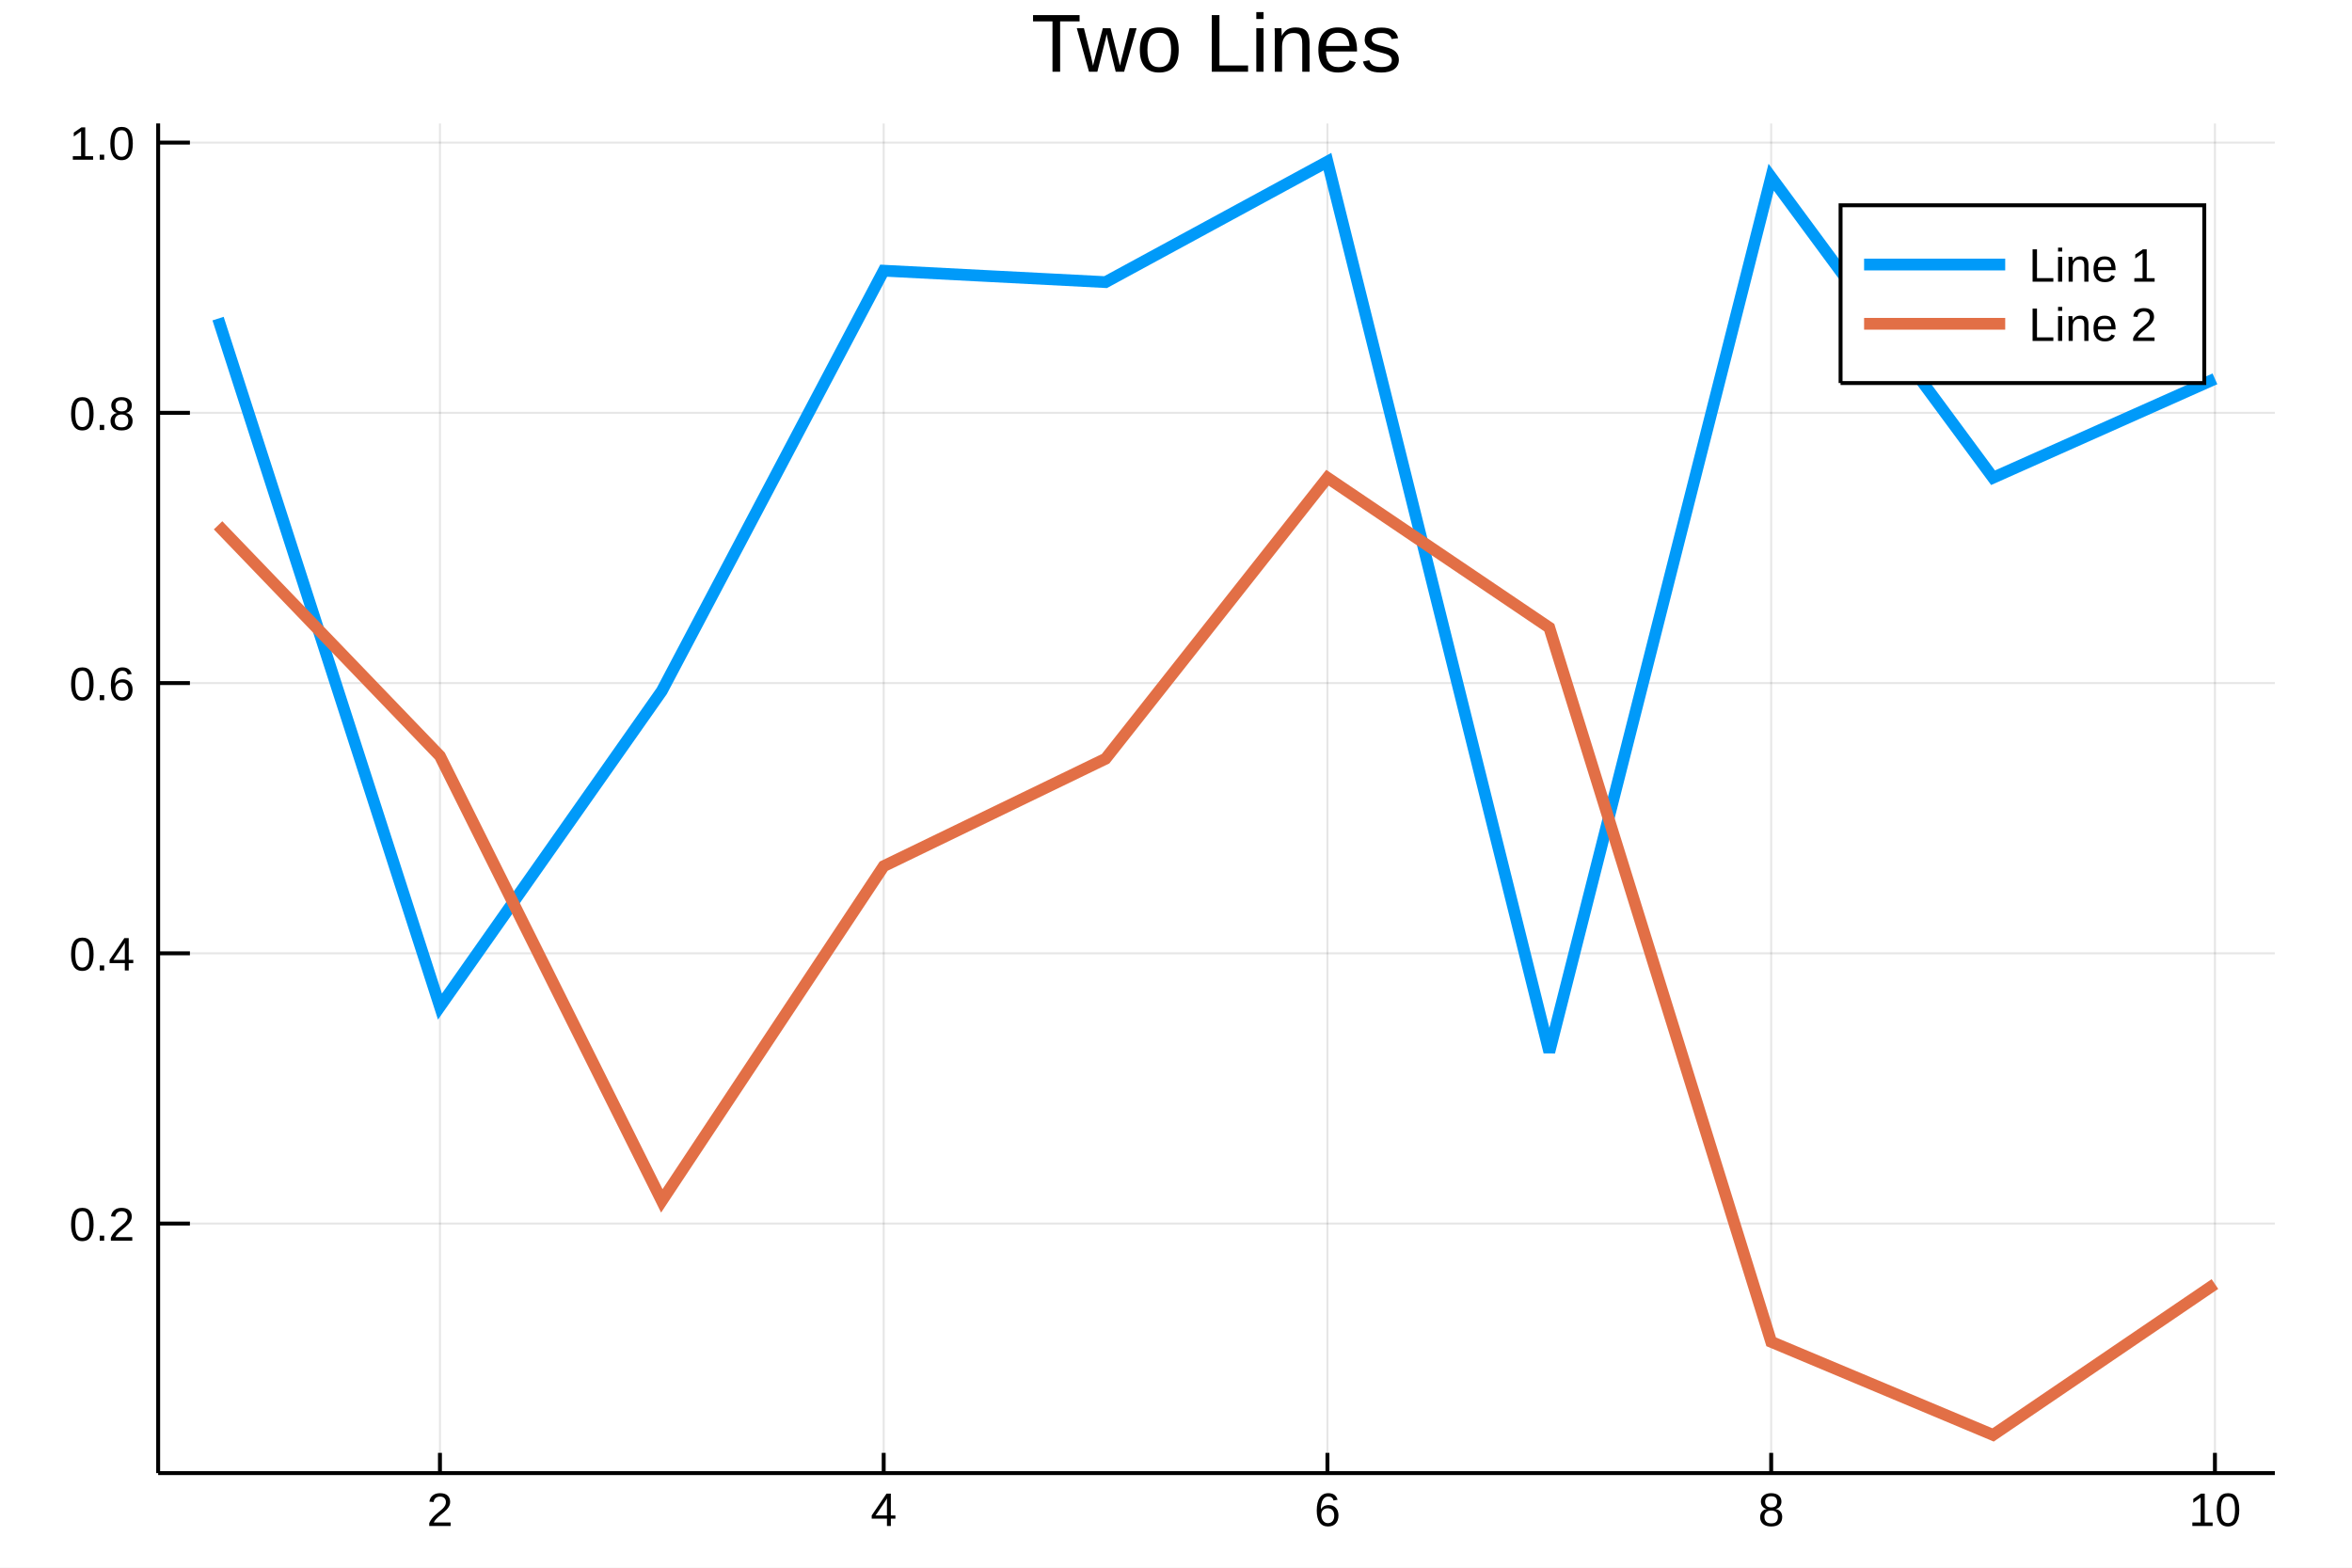
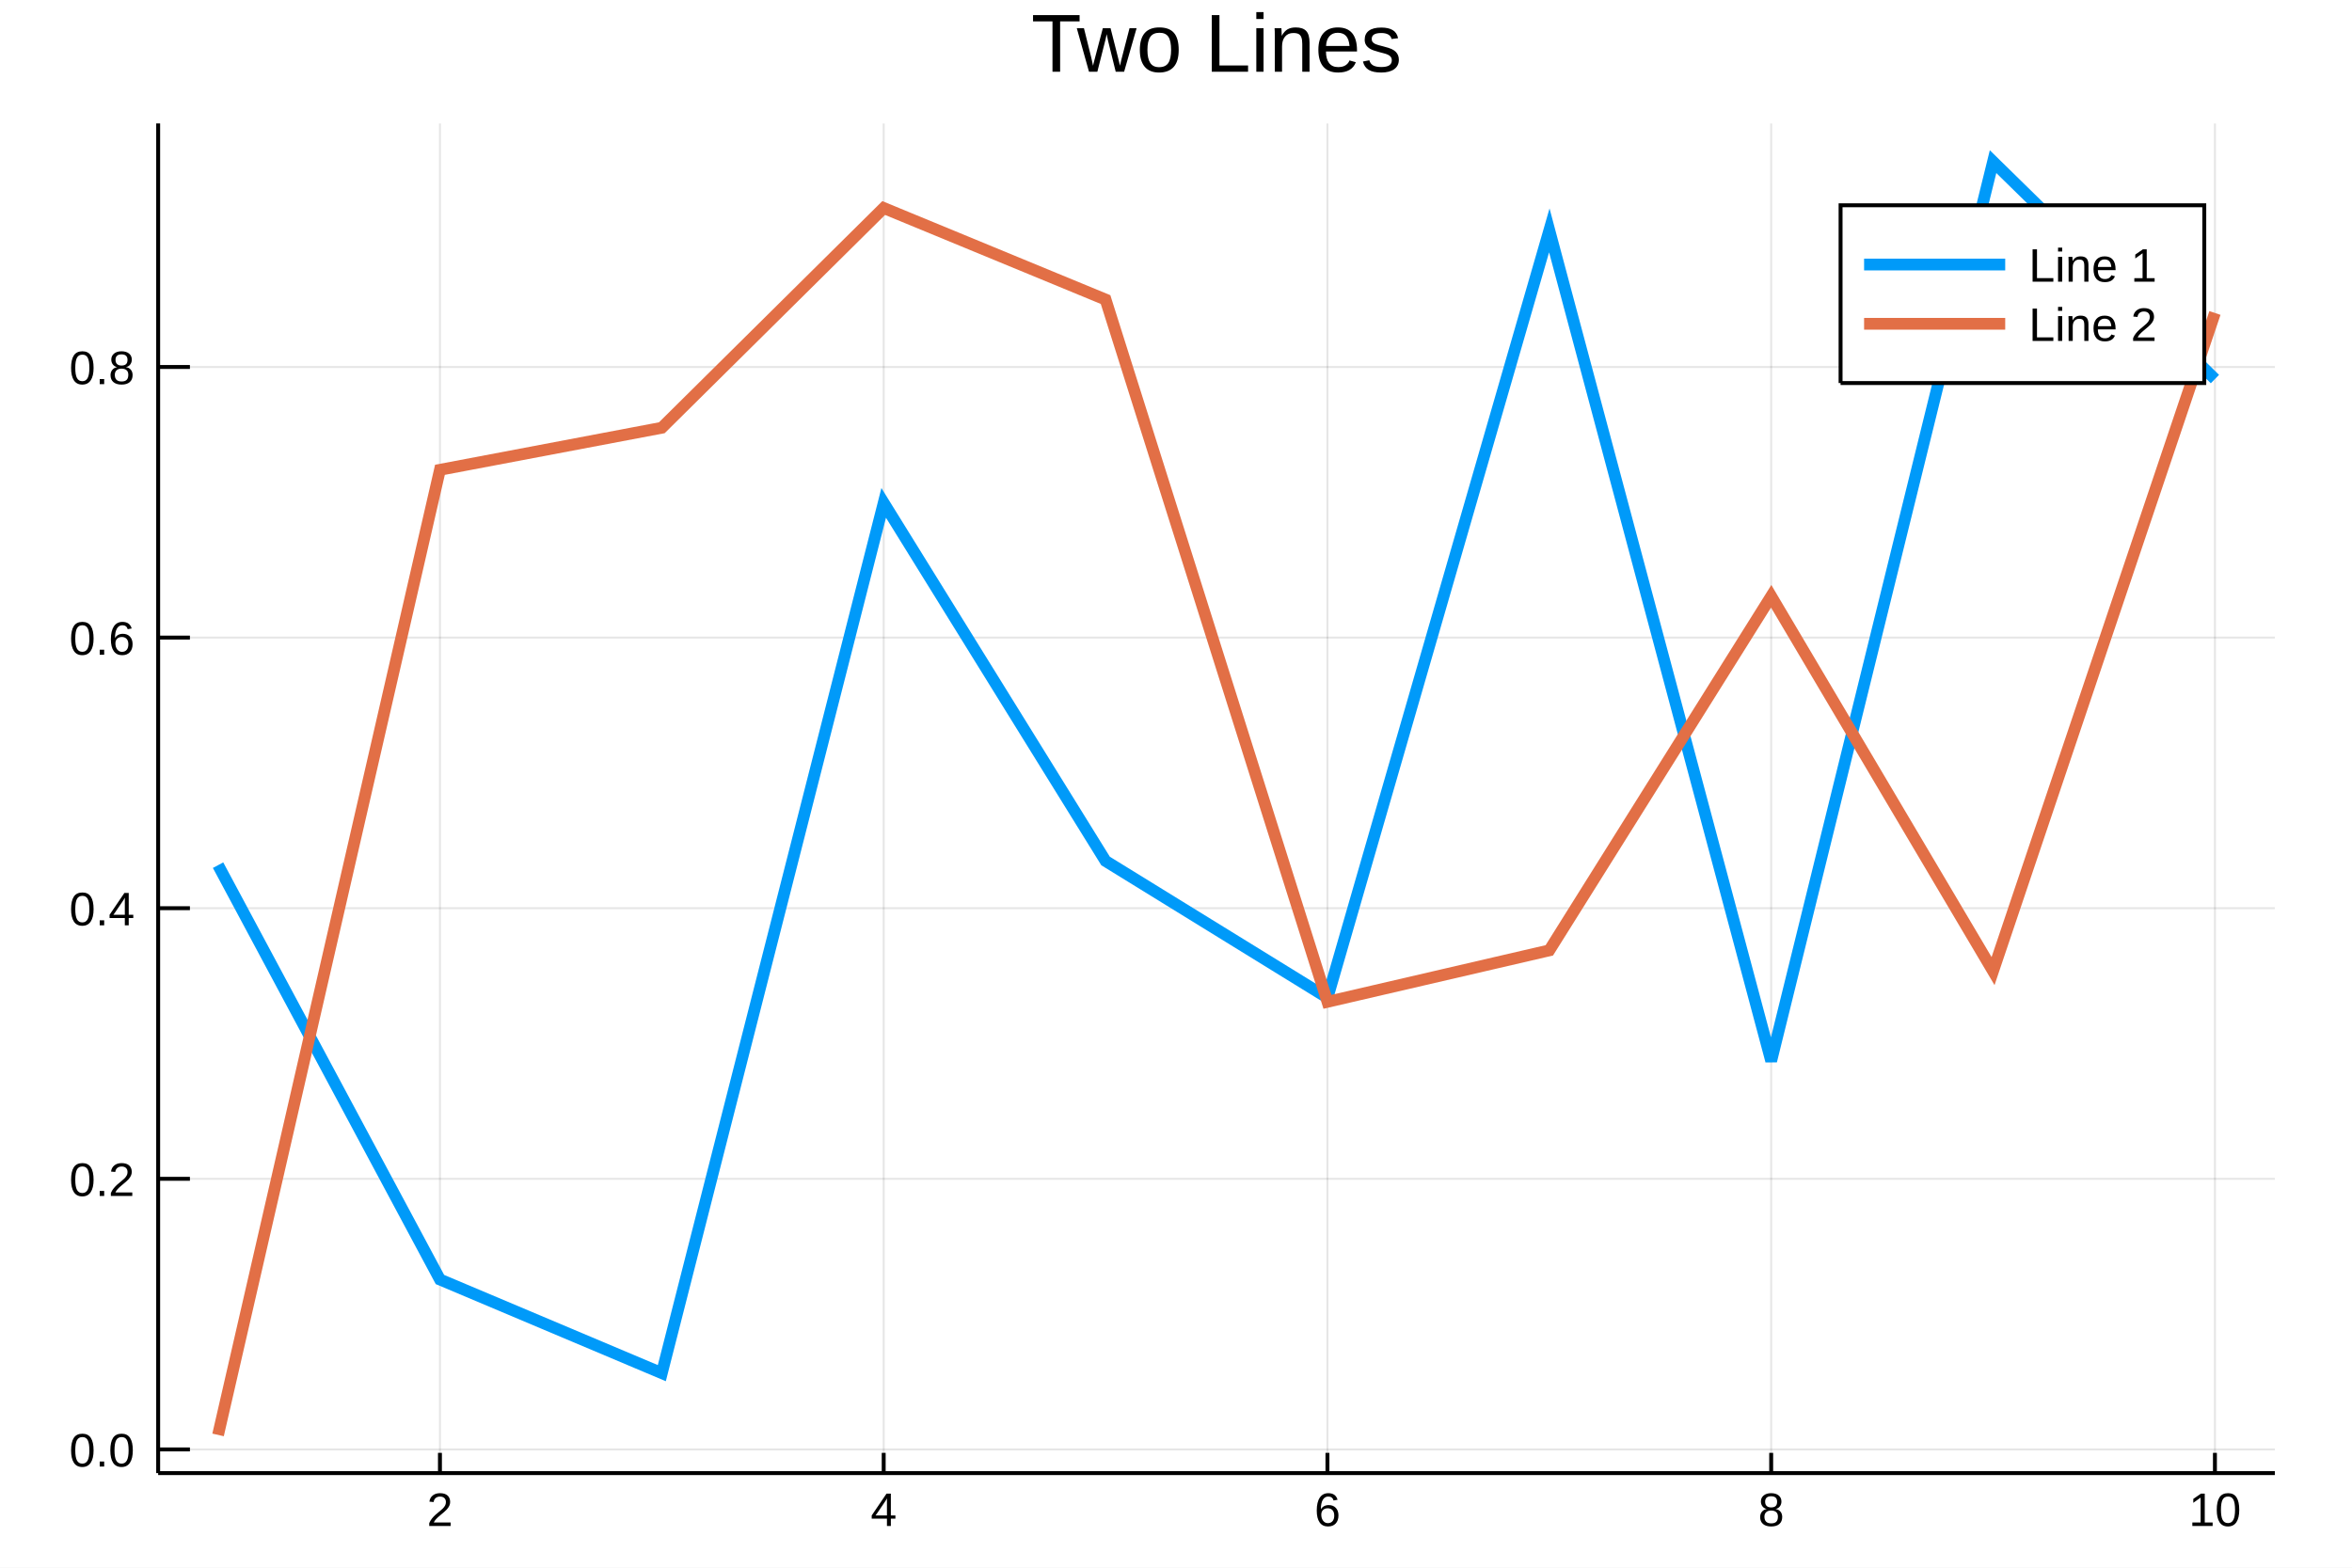
<svg xmlns="http://www.w3.org/2000/svg" width="600" height="400" viewBox="0 0 2400 1600">
  <defs>
-     <clipPath id="clip7800">
+     <clipPath id="clip9100">
      <rect x="0" y="0" width="2000" height="2000" />
    </clipPath>
  </defs>
  <defs>
-     <clipPath id="clip7801">
+     <clipPath id="clip9101">
      <rect x="0" y="0" width="2400" height="1600" />
    </clipPath>
  </defs>
-   <polygon clip-path="url(#clip7801)" points=" 0,1600 2400,1600 2400,0 0,0    " fill="#ffffff" fill-rule="evenodd" fill-opacity="1" />
+   <polygon clip-path="url(#clip9101)" points=" 0,1600 2400,1600 2400,0 0,0    " fill="#ffffff" fill-rule="evenodd" fill-opacity="1" />
  <defs>
-     <clipPath id="clip7802">
+     <clipPath id="clip9102">
      <rect x="480" y="0" width="1681" height="1600" />
    </clipPath>
  </defs>
-   <polygon clip-path="url(#clip7801)" points=" 161.394,1503.47 2321.26,1503.47 2321.26,125.984 161.394,125.984    " fill="#ffffff" fill-rule="evenodd" fill-opacity="1" />
+   <polygon clip-path="url(#clip9101)" points=" 161.394,1503.47 2321.26,1503.47 2321.26,125.984 161.394,125.984    " fill="#ffffff" fill-rule="evenodd" fill-opacity="1" />
  <defs>
-     <clipPath id="clip7803">
+     <clipPath id="clip9103">
      <rect x="161" y="125" width="2161" height="1378" />
    </clipPath>
  </defs>
-   <polyline clip-path="url(#clip7803)" style="stroke:#000000; stroke-width:2; stroke-opacity:0.1; fill:none" points="   448.923,1503.47 448.923,125.984    " />
-   <polyline clip-path="url(#clip7803)" style="stroke:#000000; stroke-width:2; stroke-opacity:0.1; fill:none" points="   901.725,1503.47 901.725,125.984    " />
-   <polyline clip-path="url(#clip7803)" style="stroke:#000000; stroke-width:2; stroke-opacity:0.1; fill:none" points="   1354.53,1503.47 1354.53,125.984    " />
-   <polyline clip-path="url(#clip7803)" style="stroke:#000000; stroke-width:2; stroke-opacity:0.1; fill:none" points="   1807.33,1503.47 1807.33,125.984    " />
-   <polyline clip-path="url(#clip7803)" style="stroke:#000000; stroke-width:2; stroke-opacity:0.1; fill:none" points="   2260.13,1503.47 2260.13,125.984    " />
-   <polyline clip-path="url(#clip7803)" style="stroke:#000000; stroke-width:2; stroke-opacity:0.1; fill:none" points="   161.394,1248.77 2321.26,1248.77    " />
-   <polyline clip-path="url(#clip7803)" style="stroke:#000000; stroke-width:2; stroke-opacity:0.1; fill:none" points="   161.394,972.957 2321.26,972.957    " />
-   <polyline clip-path="url(#clip7803)" style="stroke:#000000; stroke-width:2; stroke-opacity:0.1; fill:none" points="   161.394,697.147 2321.26,697.147    " />
-   <polyline clip-path="url(#clip7803)" style="stroke:#000000; stroke-width:2; stroke-opacity:0.1; fill:none" points="   161.394,421.336 2321.26,421.336    " />
-   <polyline clip-path="url(#clip7803)" style="stroke:#000000; stroke-width:2; stroke-opacity:0.1; fill:none" points="   161.394,145.526 2321.26,145.526    " />
-   <polyline clip-path="url(#clip7801)" style="stroke:#000000; stroke-width:4; stroke-opacity:1; fill:none" points="   161.394,1503.47 2321.26,1503.47    " />
-   <polyline clip-path="url(#clip7801)" style="stroke:#000000; stroke-width:4; stroke-opacity:1; fill:none" points="   161.394,1503.47 161.394,125.984    " />
-   <polyline clip-path="url(#clip7801)" style="stroke:#000000; stroke-width:4; stroke-opacity:1; fill:none" points="   448.923,1503.47 448.923,1482.81    " />
-   <polyline clip-path="url(#clip7801)" style="stroke:#000000; stroke-width:4; stroke-opacity:1; fill:none" points="   901.725,1503.47 901.725,1482.81    " />
-   <polyline clip-path="url(#clip7801)" style="stroke:#000000; stroke-width:4; stroke-opacity:1; fill:none" points="   1354.53,1503.47 1354.53,1482.81    " />
-   <polyline clip-path="url(#clip7801)" style="stroke:#000000; stroke-width:4; stroke-opacity:1; fill:none" points="   1807.33,1503.47 1807.33,1482.81    " />
-   <polyline clip-path="url(#clip7801)" style="stroke:#000000; stroke-width:4; stroke-opacity:1; fill:none" points="   2260.13,1503.47 2260.13,1482.81    " />
-   <polyline clip-path="url(#clip7801)" style="stroke:#000000; stroke-width:4; stroke-opacity:1; fill:none" points="   161.394,1248.77 193.792,1248.77    " />
-   <polyline clip-path="url(#clip7801)" style="stroke:#000000; stroke-width:4; stroke-opacity:1; fill:none" points="   161.394,972.957 193.792,972.957    " />
-   <polyline clip-path="url(#clip7801)" style="stroke:#000000; stroke-width:4; stroke-opacity:1; fill:none" points="   161.394,697.147 193.792,697.147    " />
-   <polyline clip-path="url(#clip7801)" style="stroke:#000000; stroke-width:4; stroke-opacity:1; fill:none" points="   161.394,421.336 193.792,421.336    " />
-   <polyline clip-path="url(#clip7801)" style="stroke:#000000; stroke-width:4; stroke-opacity:1; fill:none" points="   161.394,145.526 193.792,145.526    " />
-   <g clip-path="url(#clip7801)">
+   <polyline clip-path="url(#clip9103)" style="stroke:#000000; stroke-width:2; stroke-opacity:0.1; fill:none" points="   448.923,1503.47 448.923,125.984    " />
+   <polyline clip-path="url(#clip9103)" style="stroke:#000000; stroke-width:2; stroke-opacity:0.1; fill:none" points="   901.725,1503.47 901.725,125.984    " />
+   <polyline clip-path="url(#clip9103)" style="stroke:#000000; stroke-width:2; stroke-opacity:0.1; fill:none" points="   1354.53,1503.47 1354.53,125.984    " />
+   <polyline clip-path="url(#clip9103)" style="stroke:#000000; stroke-width:2; stroke-opacity:0.1; fill:none" points="   1807.33,1503.47 1807.33,125.984    " />
+   <polyline clip-path="url(#clip9103)" style="stroke:#000000; stroke-width:2; stroke-opacity:0.1; fill:none" points="   2260.13,1503.47 2260.13,125.984    " />
+   <polyline clip-path="url(#clip9103)" style="stroke:#000000; stroke-width:2; stroke-opacity:0.1; fill:none" points="   161.394,1479.29 2321.26,1479.29    " />
+   <polyline clip-path="url(#clip9103)" style="stroke:#000000; stroke-width:2; stroke-opacity:0.1; fill:none" points="   161.394,1203.1 2321.26,1203.1    " />
+   <polyline clip-path="url(#clip9103)" style="stroke:#000000; stroke-width:2; stroke-opacity:0.1; fill:none" points="   161.394,926.914 2321.26,926.914    " />
+   <polyline clip-path="url(#clip9103)" style="stroke:#000000; stroke-width:2; stroke-opacity:0.1; fill:none" points="   161.394,650.728 2321.26,650.728    " />
+   <polyline clip-path="url(#clip9103)" style="stroke:#000000; stroke-width:2; stroke-opacity:0.1; fill:none" points="   161.394,374.543 2321.26,374.543    " />
+   <polyline clip-path="url(#clip9101)" style="stroke:#000000; stroke-width:4; stroke-opacity:1; fill:none" points="   161.394,1503.47 2321.26,1503.47    " />
+   <polyline clip-path="url(#clip9101)" style="stroke:#000000; stroke-width:4; stroke-opacity:1; fill:none" points="   161.394,1503.47 161.394,125.984    " />
+   <polyline clip-path="url(#clip9101)" style="stroke:#000000; stroke-width:4; stroke-opacity:1; fill:none" points="   448.923,1503.47 448.923,1482.81    " />
+   <polyline clip-path="url(#clip9101)" style="stroke:#000000; stroke-width:4; stroke-opacity:1; fill:none" points="   901.725,1503.47 901.725,1482.81    " />
+   <polyline clip-path="url(#clip9101)" style="stroke:#000000; stroke-width:4; stroke-opacity:1; fill:none" points="   1354.53,1503.47 1354.53,1482.81    " />
+   <polyline clip-path="url(#clip9101)" style="stroke:#000000; stroke-width:4; stroke-opacity:1; fill:none" points="   1807.33,1503.47 1807.33,1482.81    " />
+   <polyline clip-path="url(#clip9101)" style="stroke:#000000; stroke-width:4; stroke-opacity:1; fill:none" points="   2260.13,1503.47 2260.13,1482.81    " />
+   <polyline clip-path="url(#clip9101)" style="stroke:#000000; stroke-width:4; stroke-opacity:1; fill:none" points="   161.394,1479.29 193.792,1479.29    " />
+   <polyline clip-path="url(#clip9101)" style="stroke:#000000; stroke-width:4; stroke-opacity:1; fill:none" points="   161.394,1203.1 193.792,1203.1    " />
+   <polyline clip-path="url(#clip9101)" style="stroke:#000000; stroke-width:4; stroke-opacity:1; fill:none" points="   161.394,926.914 193.792,926.914    " />
+   <polyline clip-path="url(#clip9101)" style="stroke:#000000; stroke-width:4; stroke-opacity:1; fill:none" points="   161.394,650.728 193.792,650.728    " />
+   <polyline clip-path="url(#clip9101)" style="stroke:#000000; stroke-width:4; stroke-opacity:1; fill:none" points="   161.394,374.543 193.792,374.543    " />
+   <g clip-path="url(#clip9101)">
    <text style="fill:#000000; fill-opacity:1; font-family:Arial,Helvetica Neue,Helvetica,sans-serif; font-size:48px; text-anchor:middle;" transform="rotate(0, 448.923, 1557.47)" x="448.923" y="1557.47">2</text>
  </g>
-   <g clip-path="url(#clip7801)">
+   <g clip-path="url(#clip9101)">
    <text style="fill:#000000; fill-opacity:1; font-family:Arial,Helvetica Neue,Helvetica,sans-serif; font-size:48px; text-anchor:middle;" transform="rotate(0, 901.725, 1557.47)" x="901.725" y="1557.47">4</text>
  </g>
-   <g clip-path="url(#clip7801)">
+   <g clip-path="url(#clip9101)">
    <text style="fill:#000000; fill-opacity:1; font-family:Arial,Helvetica Neue,Helvetica,sans-serif; font-size:48px; text-anchor:middle;" transform="rotate(0, 1354.53, 1557.47)" x="1354.53" y="1557.47">6</text>
  </g>
-   <g clip-path="url(#clip7801)">
+   <g clip-path="url(#clip9101)">
    <text style="fill:#000000; fill-opacity:1; font-family:Arial,Helvetica Neue,Helvetica,sans-serif; font-size:48px; text-anchor:middle;" transform="rotate(0, 1807.33, 1557.47)" x="1807.33" y="1557.47">8</text>
  </g>
-   <g clip-path="url(#clip7801)">
+   <g clip-path="url(#clip9101)">
    <text style="fill:#000000; fill-opacity:1; font-family:Arial,Helvetica Neue,Helvetica,sans-serif; font-size:48px; text-anchor:middle;" transform="rotate(0, 2260.13, 1557.47)" x="2260.13" y="1557.47">10</text>
  </g>
-   <g clip-path="url(#clip7801)">
-     <text style="fill:#000000; fill-opacity:1; font-family:Arial,Helvetica Neue,Helvetica,sans-serif; font-size:48px; text-anchor:end;" transform="rotate(0, 137.394, 1266.27)" x="137.394" y="1266.27">0.2</text>
+   <g clip-path="url(#clip9101)">
+     <text style="fill:#000000; fill-opacity:1; font-family:Arial,Helvetica Neue,Helvetica,sans-serif; font-size:48px; text-anchor:end;" transform="rotate(0, 137.394, 1496.79)" x="137.394" y="1496.79">0.0</text>
  </g>
-   <g clip-path="url(#clip7801)">
-     <text style="fill:#000000; fill-opacity:1; font-family:Arial,Helvetica Neue,Helvetica,sans-serif; font-size:48px; text-anchor:end;" transform="rotate(0, 137.394, 990.457)" x="137.394" y="990.457">0.4</text>
+   <g clip-path="url(#clip9101)">
+     <text style="fill:#000000; fill-opacity:1; font-family:Arial,Helvetica Neue,Helvetica,sans-serif; font-size:48px; text-anchor:end;" transform="rotate(0, 137.394, 1220.6)" x="137.394" y="1220.6">0.2</text>
  </g>
-   <g clip-path="url(#clip7801)">
-     <text style="fill:#000000; fill-opacity:1; font-family:Arial,Helvetica Neue,Helvetica,sans-serif; font-size:48px; text-anchor:end;" transform="rotate(0, 137.394, 714.647)" x="137.394" y="714.647">0.6</text>
+   <g clip-path="url(#clip9101)">
+     <text style="fill:#000000; fill-opacity:1; font-family:Arial,Helvetica Neue,Helvetica,sans-serif; font-size:48px; text-anchor:end;" transform="rotate(0, 137.394, 944.414)" x="137.394" y="944.414">0.4</text>
  </g>
-   <g clip-path="url(#clip7801)">
-     <text style="fill:#000000; fill-opacity:1; font-family:Arial,Helvetica Neue,Helvetica,sans-serif; font-size:48px; text-anchor:end;" transform="rotate(0, 137.394, 438.836)" x="137.394" y="438.836">0.8</text>
+   <g clip-path="url(#clip9101)">
+     <text style="fill:#000000; fill-opacity:1; font-family:Arial,Helvetica Neue,Helvetica,sans-serif; font-size:48px; text-anchor:end;" transform="rotate(0, 137.394, 668.228)" x="137.394" y="668.228">0.6</text>
  </g>
-   <g clip-path="url(#clip7801)">
-     <text style="fill:#000000; fill-opacity:1; font-family:Arial,Helvetica Neue,Helvetica,sans-serif; font-size:48px; text-anchor:end;" transform="rotate(0, 137.394, 163.026)" x="137.394" y="163.026">1.0</text>
+   <g clip-path="url(#clip9101)">
+     <text style="fill:#000000; fill-opacity:1; font-family:Arial,Helvetica Neue,Helvetica,sans-serif; font-size:48px; text-anchor:end;" transform="rotate(0, 137.394, 392.043)" x="137.394" y="392.043">0.8</text>
  </g>
-   <g clip-path="url(#clip7801)">
+   <g clip-path="url(#clip9101)">
    <text style="fill:#000000; fill-opacity:1; font-family:Arial,Helvetica Neue,Helvetica,sans-serif; font-size:84px; text-anchor:middle;" transform="rotate(0, 1241.33, 73.2)" x="1241.33" y="73.2">Two Lines</text>
  </g>
-   <polyline clip-path="url(#clip7803)" style="stroke:#009af9; stroke-width:12; stroke-opacity:1; fill:none" points="   222.522,325.178 448.923,1027.31 675.324,705.225 901.725,276.269 1128.13,287.939 1354.53,164.97 1580.93,1073.7 1807.33,180.861 2033.73,487.565 2260.13,386.656       " />
-   <polyline clip-path="url(#clip7803)" style="stroke:#e26f46; stroke-width:12; stroke-opacity:1; fill:none" points="   222.522,536.144 448.923,771.595 675.324,1225.61 901.725,884.008 1128.13,774.381 1354.53,487.581 1580.93,640.587 1807.33,1369.48 2033.73,1464.49 2260.13,1310.51       " />
-   <polygon clip-path="url(#clip7801)" points=" 1878.14,390.944 2249.26,390.944 2249.26,209.504 1878.14,209.504    " fill="#ffffff" fill-rule="evenodd" fill-opacity="1" />
-   <polyline clip-path="url(#clip7801)" style="stroke:#000000; stroke-width:4; stroke-opacity:1; fill:none" points="   1878.14,390.944 2249.26,390.944 2249.26,209.504 1878.14,209.504 1878.14,390.944    " />
-   <polyline clip-path="url(#clip7801)" style="stroke:#009af9; stroke-width:12; stroke-opacity:1; fill:none" points="   1902.14,269.984 2046.14,269.984    " />
-   <g clip-path="url(#clip7801)">
+   <polyline clip-path="url(#clip9103)" style="stroke:#009af9; stroke-width:12; stroke-opacity:1; fill:none" points="   222.522,882.993 448.923,1305.89 675.324,1401.45 901.725,513.248 1128.13,878.738 1354.53,1018.34 1580.93,235.135 1807.33,1082.84 2033.73,164.97 2260.13,386.873       " />
+   <polyline clip-path="url(#clip9103)" style="stroke:#e26f46; stroke-width:12; stroke-opacity:1; fill:none" points="   222.522,1464.49 448.923,479.482 675.324,436.567 901.725,212.297 1128.13,305.741 1354.53,1022.47 1580.93,969.932 1807.33,608.574 2033.73,991.105 2260.13,319.437       " />
+   <polygon clip-path="url(#clip9101)" points=" 1878.14,390.944 2249.26,390.944 2249.26,209.504 1878.14,209.504    " fill="#ffffff" fill-rule="evenodd" fill-opacity="1" />
+   <polyline clip-path="url(#clip9101)" style="stroke:#000000; stroke-width:4; stroke-opacity:1; fill:none" points="   1878.14,390.944 2249.26,390.944 2249.26,209.504 1878.14,209.504 1878.14,390.944    " />
+   <polyline clip-path="url(#clip9101)" style="stroke:#009af9; stroke-width:12; stroke-opacity:1; fill:none" points="   1902.14,269.984 2046.14,269.984    " />
+   <g clip-path="url(#clip9101)">
    <text style="fill:#000000; fill-opacity:1; font-family:Arial,Helvetica Neue,Helvetica,sans-serif; font-size:48px; text-anchor:start;" transform="rotate(0, 2070.14, 287.484)" x="2070.14" y="287.484">Line 1</text>
  </g>
-   <polyline clip-path="url(#clip7801)" style="stroke:#e26f46; stroke-width:12; stroke-opacity:1; fill:none" points="   1902.14,330.464 2046.14,330.464    " />
-   <g clip-path="url(#clip7801)">
+   <polyline clip-path="url(#clip9101)" style="stroke:#e26f46; stroke-width:12; stroke-opacity:1; fill:none" points="   1902.14,330.464 2046.14,330.464    " />
+   <g clip-path="url(#clip9101)">
    <text style="fill:#000000; fill-opacity:1; font-family:Arial,Helvetica Neue,Helvetica,sans-serif; font-size:48px; text-anchor:start;" transform="rotate(0, 2070.14, 347.964)" x="2070.14" y="347.964">Line 2</text>
  </g>
</svg>
